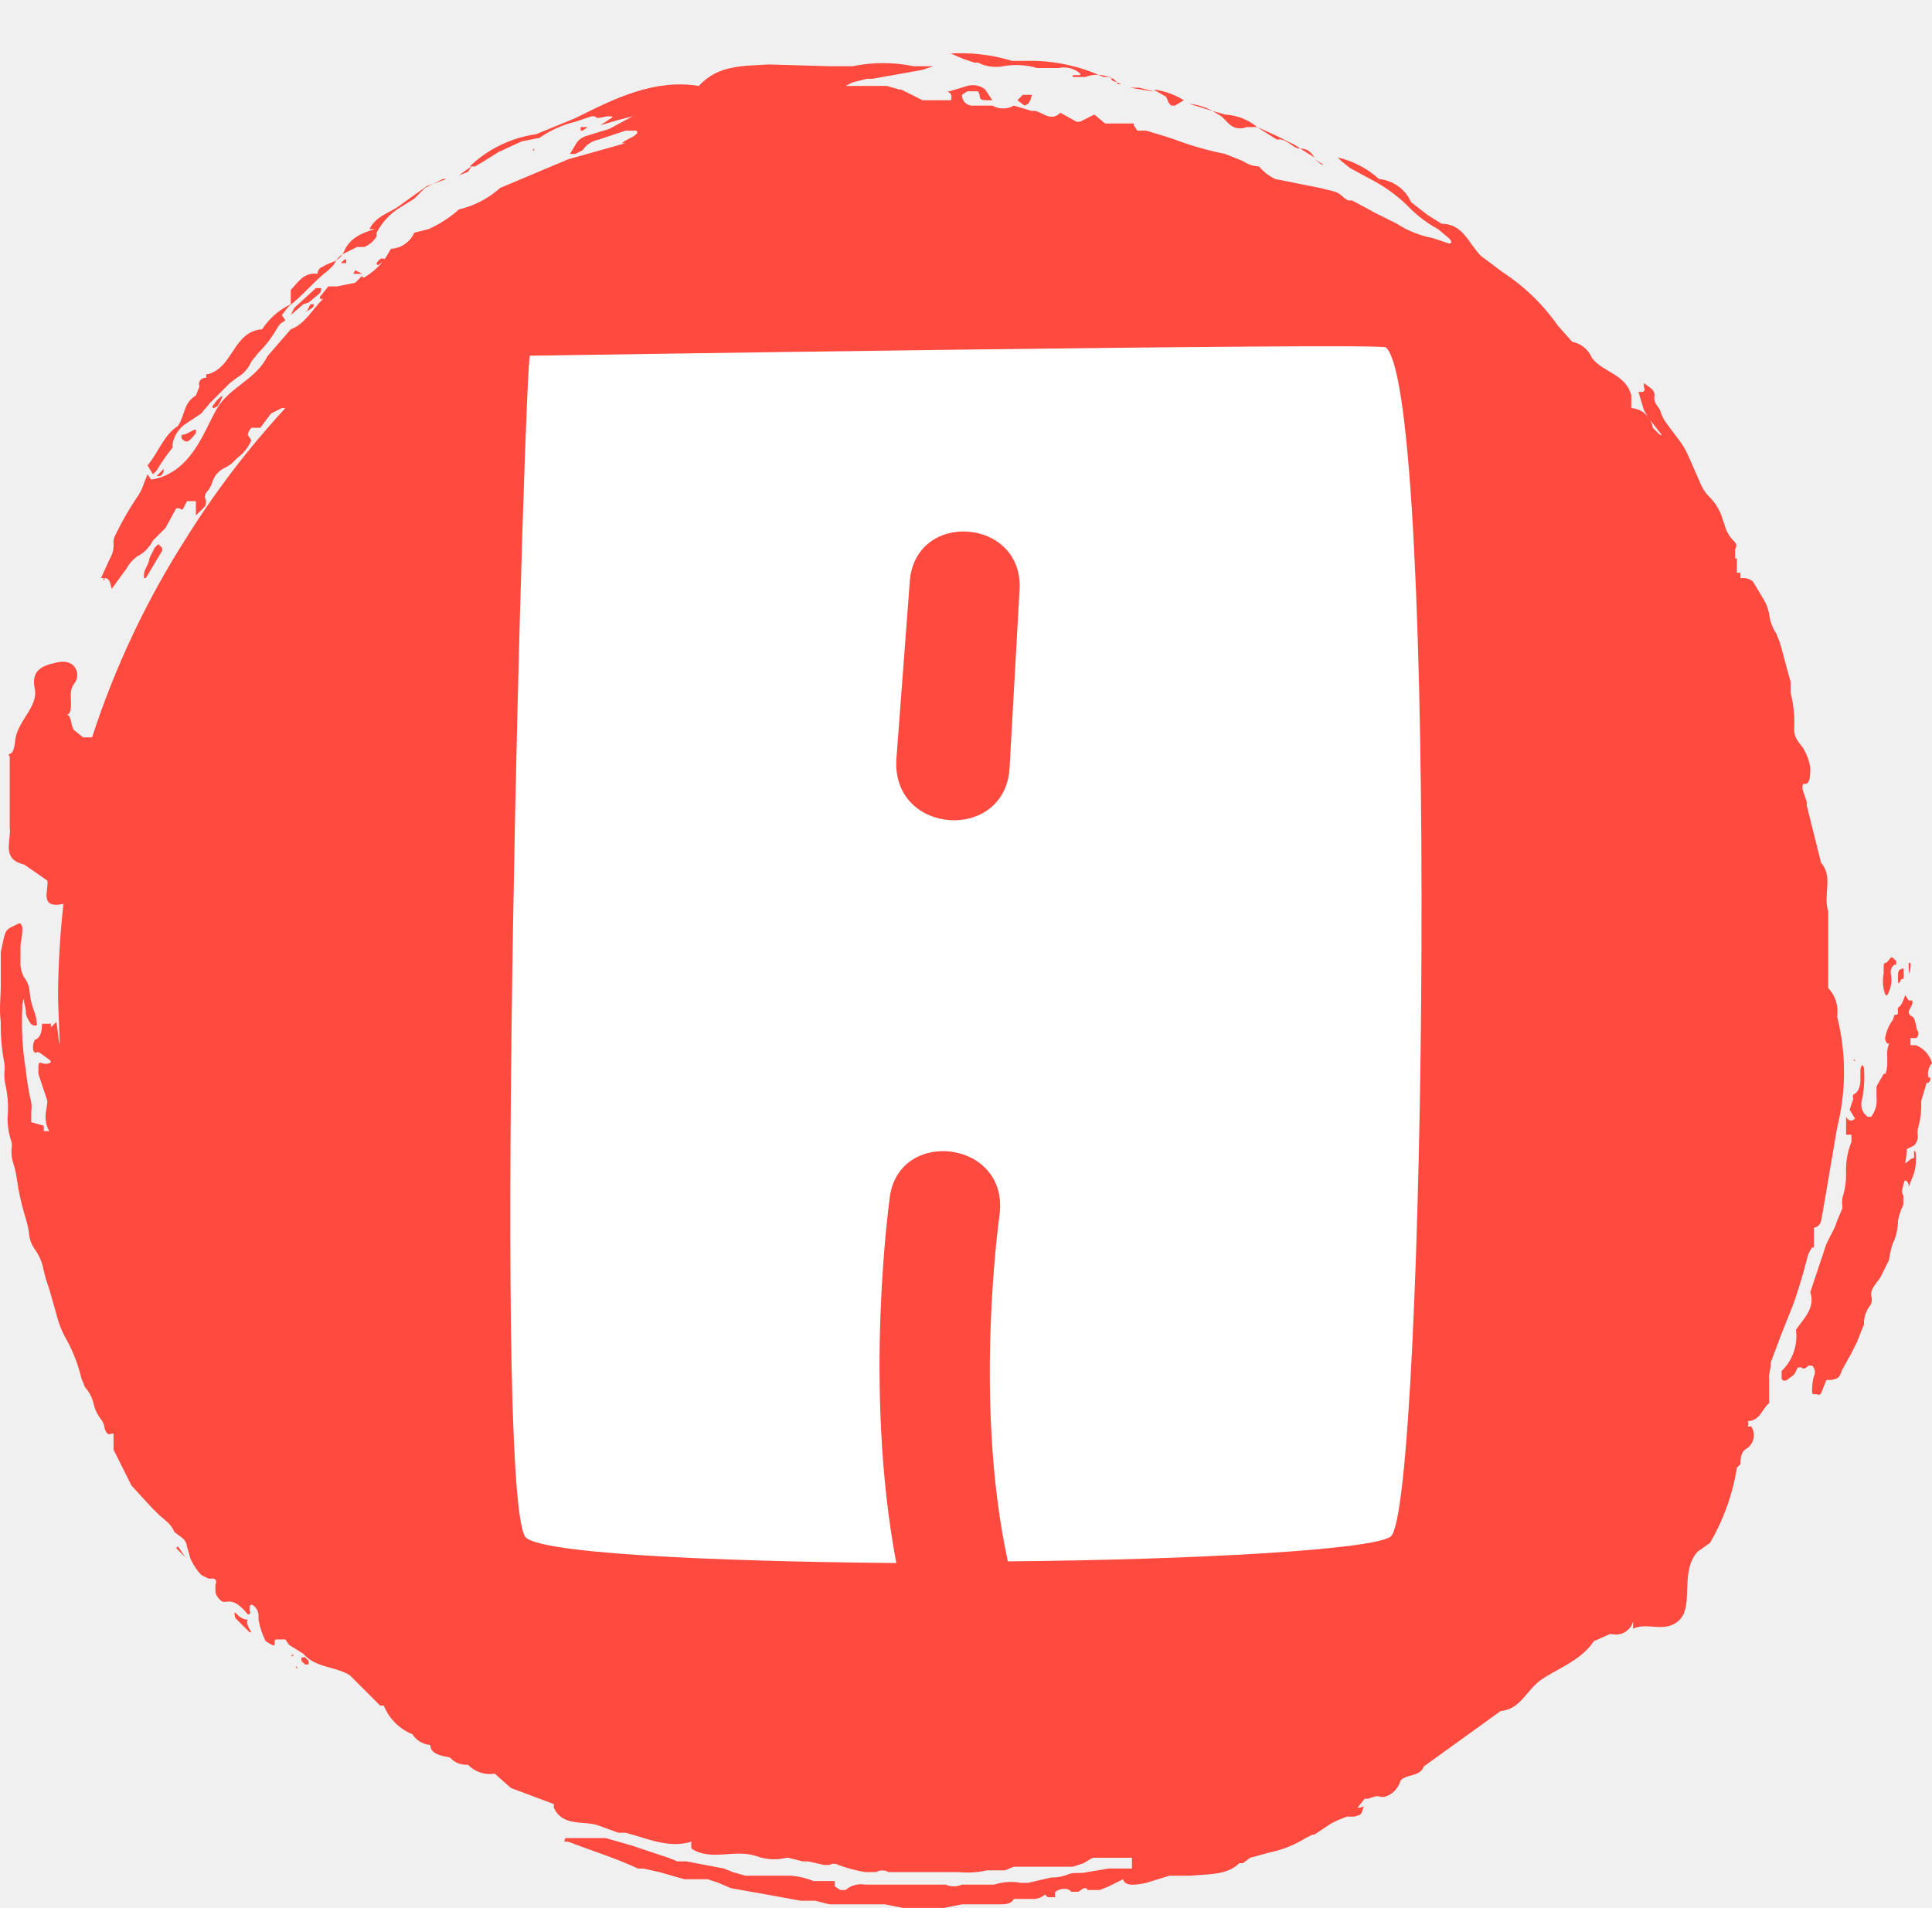
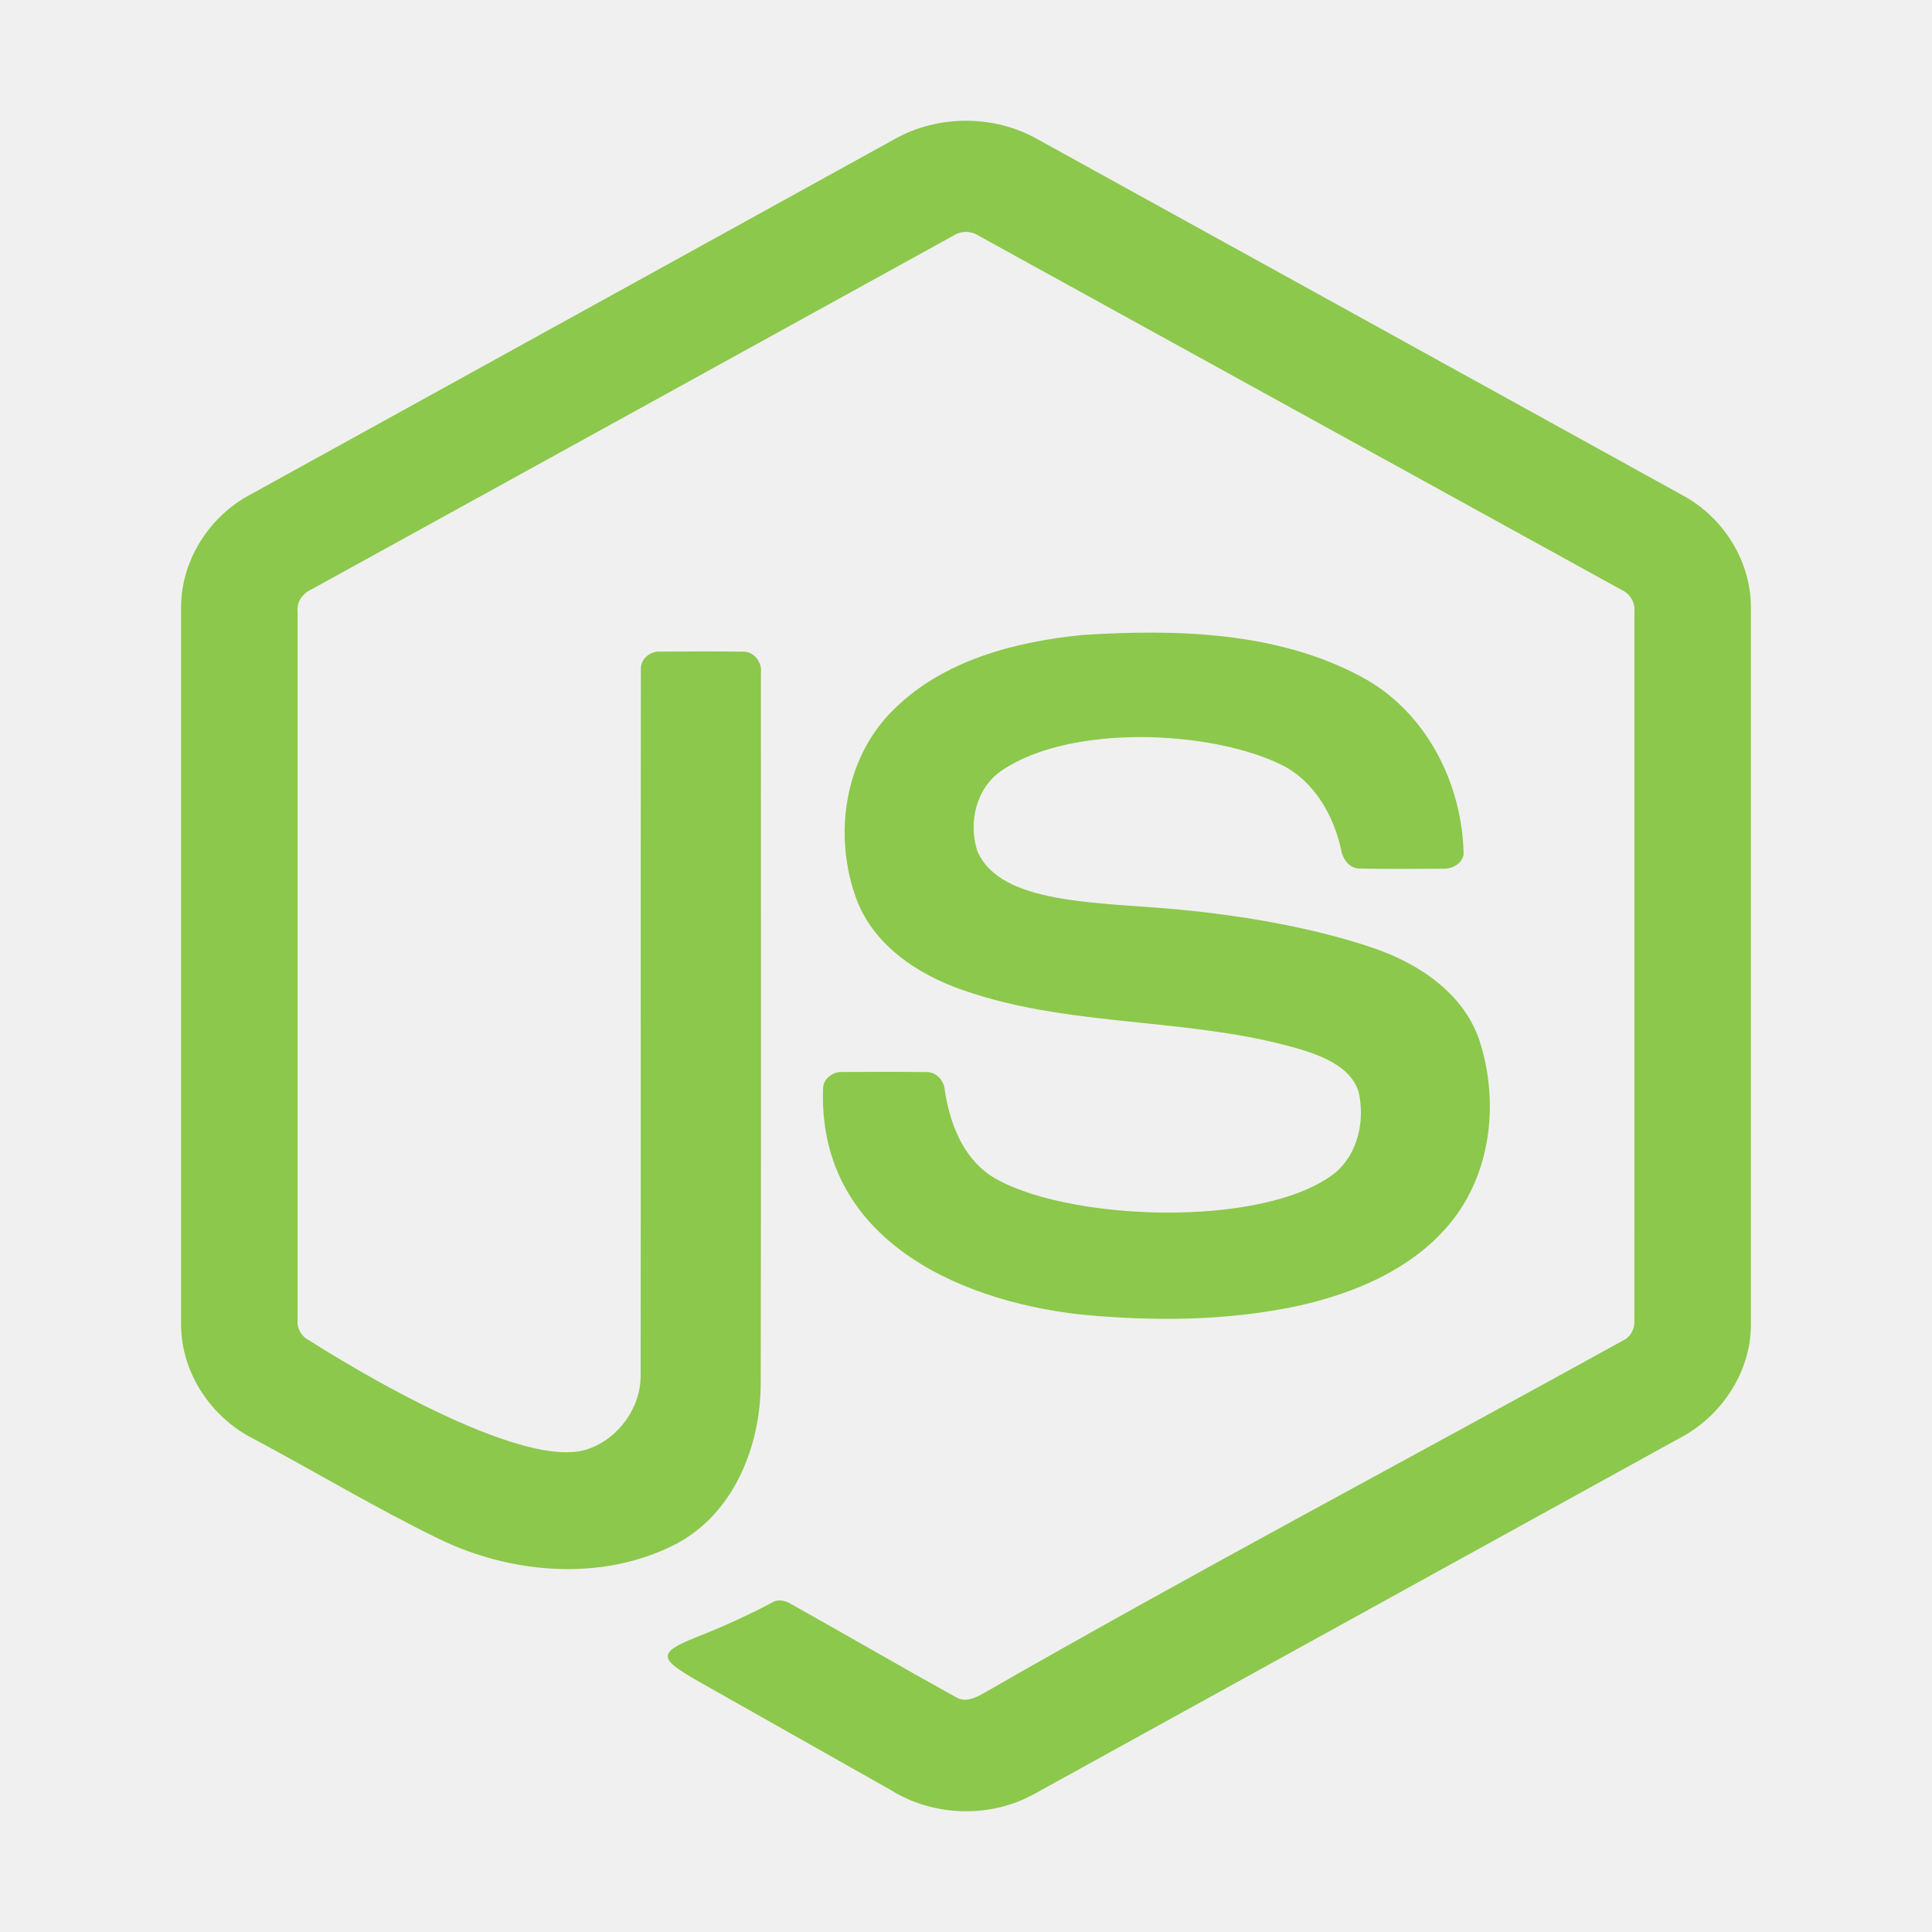
- <svg xmlns="http://www.w3.org/2000/svg" width="308.761" height="304.916" viewBox="0 0 106.008 104.687" class="css-1j8o68f" version="1.1" id="svg23">
-   <defs id="SvgjsDefs2684" />
-   <g id="SvgjsG2685" featurekey="rootContainer" transform="matrix(0.9820593,0,0,0.9820593,-0.05456052,0)" fill="#ff4a3f">
-     <g id="g17">
-       <path d="M19.8 15.3h.5l-.4-.2zm.5.1zm.8-.7c0 .1 0 .1.1.1l.4-.3c-.2-.1-.3-.1-.5.2zm.4-.2zm-4.1 2.3zm-.2.6l.3-.2c.1-.1.1-.2.1-.2h-.2l-.2.4c-.1-.1-.1 0 0 0zm2.2-2.9h-.1l-.2.2h.3zm-2.1 2.4l.6-.5c.1-.1.1-.2.1-.3h-.3l-1.2 1.1-.2.4.7-.6zm-1.1.8z" id="path3" />
-       <path d="M9.7 25v-.2a1.7 1.7 0 0 1 .7-1.1l.9-.6.5-.6.7-.7.4-.4.4-.3a1.9 1.9 0 0 0 .8-.9l.4-.5a5.9 5.9 0 0 0 1-1.3l.2-.3.3-.2-.2-.3.4-.5c.8-.6 1.4-1.4 2.2-2l.3-.3a1.4 1.4 0 0 1 .5-.6l.8-.4h.4a1.4 1.4 0 0 0 .7-.6V13a3.5 3.5 0 0 1 1.3-1.4l.8-.5.2-.2.4-.4 1-.5h.2l-1.1.4-1.4 1c-.6.5-1.4.6-1.8 1.4h.3c-.7.2-1.4.5-1.7 1.2s-.8.6-1.2.9a.4.4 0 0 0-.3.4c-.8-.1-1.1.5-1.5.9v.8a3.9 3.9 0 0 0-1.6 1.4c-1.6.1-1.6 2.1-3 2.5h-.1a.2.2 0 0 0 0 .2c-.3 0-.5.2-.4.5l-.2.5c-.7.4-.6 1.1-1 1.7-.8.5-1.1 1.5-1.7 2.2l.3.5.2-.2a11.6 11.6 0 0 1 .9-1.3zM53.9 3.3l.6.2h.2a2.2 2.2 0 0 0 1.4.2 4.1 4.1 0 0 1 1.9.1h1.2a1.4 1.4 0 0 1 1.2.3.1.1 0 0 1 0 .1H60a.1.1 0 0 0 0 .1h.7a1.8 1.8 0 0 1 1.3 0c.2 0 .1.1.2.2l.5.2h-.2c-.2-.4-.5-.4-.8-.4a9.7 9.7 0 0 0-4.3-.9h-.8A9.8 9.8 0 0 0 53 3h.2zm7.3 3.1zM50.3 4.7zm10.9 1.7h.2-.2zM19 14.7zm32.1-10zm17.6 2.2a.9.9 0 0 0 1 .2h.6a3.1 3.1 0 0 0-1.8-.7l-.7-.2.5.3zm-3.4-1.3c0 .1.1.2.2.3h.2l.5-.3a4.2 4.2 0 0 0-1.7-.6l.7.4zm7.4 2.7l.8.5c-.2-.3-.4-.5-.8-.5z" id="path5" />
-       <path d="M99 76.1l.6-1.6.6-1.5c.2-.5.6-1.8.8-2.6a1.7 1.7 0 0 1 .3-.7h.1v-1.1c.5-.1.4-.6.5-.9l.8-4.7a12.7 12.7 0 0 0 0-6.2 1.9 1.9 0 0 0-.5-1.6v-4.3c-.3-.9.3-1.9-.4-2.7L101 45a.4.4 0 0 0 0-.2l-.2-.6a.5.5 0 0 1 0-.4h.1c.3 0 .3-.5.3-.9a3 3 0 0 0-.4-1.1l-.3-.4a1.1 1.1 0 0 1-.2-.7 6.7 6.7 0 0 0-.2-2v-.6c-.2-.7-.4-1.5-.6-2.2l-.2-.5a2.5 2.5 0 0 1-.4-1.1 2.5 2.5 0 0 0-.3-.8l-.6-1a.8.8 0 0 0-.6-.2h-.1V32h-.2v-.8H97V31a.4.4 0 0 0 0-.1v-.2c.1-.2.1-.3-.1-.5a1.8 1.8 0 0 1-.4-.6l-.2-.6a2.9 2.9 0 0 0-.7-1.2 2.2 2.2 0 0 1-.5-.7l-.7-1.6a4.3 4.3 0 0 0-.6-1l-.6-.8a2.4 2.4 0 0 1-.4-.8l-.2-.3a.6.6 0 0 1-.1-.5.5.5 0 0 0-.2-.4l-.4-.3v.2c.1.2 0 .3-.1.3h-.2l.3 1 .3.5.7.9h-.1l-.2-.2-.2-.2a1.3 1.3 0 0 0-1.2-1.1v-.7c-.3-1.2-1.6-1.3-2.2-2.1a1.5 1.5 0 0 0-1.1-.9l-.8-.9a11.3 11.3 0 0 0-3.1-3l-.8-.6-.4-.3c-.7-.7-1-1.8-2.2-1.8l-.8-.5-.9-.7a2.2 2.2 0 0 0-1.8-1.3 5.1 5.1 0 0 0-2.3-1.2l.2.2.5.4 1.3.7a8.5 8.5 0 0 1 2.1 1.6 6.8 6.8 0 0 0 1.5 1.1l.6.5c.1.1.2.2.1.3H81l-.9-.3a5.6 5.6 0 0 1-2-.8l-1.2-.6-1.3-.7h-.2c-.3-.1-.4-.4-.8-.5l-.8-.2-2.5-.5a2.6 2.6 0 0 1-.9-.7 1.7 1.7 0 0 1-.9-.3l-1-.4a18.1 18.1 0 0 1-2.8-.8l-.6-.2-1-.3h-.5l-.2-.3v-.1h-1.6l-.6-.5-.4.2-.4.2h-.2l-.9-.5c-.6.6-1.1-.2-1.6-.1l-1-.3a1.2 1.2 0 0 1-1.2 0h-1.2a.6.6 0 0 1-.5-.6l.3-.2h.6a.7.7 0 0 1 .1.3c0 .2.2.2.5.2h.2l-.4-.6a1.1 1.1 0 0 0-1-.2l-1 .3H53c.3.2.2.3.2.5h-1.6l-.4-.2-.8-.4h-.1l-.7-.2h-2.3l.4-.2.8-.2h.3l1.7-.3 1.1-.2.6-.2h-1.1a8.4 8.4 0 0 0-3.4 0h-1.3L43 3.6c-1.4.1-2.8 0-3.9 1.2-2.5-.4-4.7.7-6.9 1.8l-2.2.9a6.7 6.7 0 0 0-3.7 1.8h.3l.5-.3.8-.5 1.3-.6 1-.2a6 6 0 0 1 2-.9l.9-.3h.2c.1.2.5 0 .7 0h.2c.1 0 .1.1 0 .1l-.6.4 1-.3.8-.2-1.3.7-1.3.4a1 1 0 0 0-.6.5l-.3.5h.3l.4-.2a1.4 1.4 0 0 1 .9-.6l1.5-.5h.5a.1.1 0 0 1 .1.2c-.2.2-.6.3-.8.5h.2l-3.2.9-3.8 1.6a5.2 5.2 0 0 1-2.3 1.2 6.6 6.6 0 0 1-1.7 1.1l-.8.2a1.5 1.5 0 0 1-1.3.9l-.3.5a3.7 3.7 0 0 1-1.2 1.1h-.1v-.1l-.2.2-.2.2-1 .2h-.5l-.4.5c-.1.1-.1.2 0 .2h.1c-.6.6-1 1.4-1.8 1.7L15 19.9c-.6 1.2-1.8 1.6-2.6 2.6s-1.4 3.9-3.9 4.3l-.2-.3-.2.5a2.7 2.7 0 0 1-.4.8 16.9 16.9 0 0 0-1.2 2.1.8.8 0 0 0-.1.5 1.4 1.4 0 0 1-.2.8l-.5 1.1h.2c.3 0 .3.3.4.6l.8-1.1a2.2 2.2 0 0 1 .6-.7 2 2 0 0 0 .9-.9l.3-.3.4-.4.6-1.1h.2c.1.1.1.1.2 0l.2-.4h.5v.8l.5-.5a.5.5 0 0 0 0-.5.4.4 0 0 1 .1-.3 1.5 1.5 0 0 0 .3-.5 1.3 1.3 0 0 1 .8-.9l.3-.2.3-.3a2.4 2.4 0 0 0 .8-1l-.2-.3c0-.1.1-.3.2-.4h.5l.6-.8.6-.3h.2a48.8 48.8 0 0 0-5.5 7.2h-.1.1a48.4 48.4 0 0 0-5.3 11.2h-.5l-.5-.4c-.2-.2-.1-.7-.4-.9h.1c.3-.5-.1-1.2.3-1.7s.1-1.4-.9-1.2-1.5.5-1.3 1.5-1 1.8-1.1 2.9-.5.5-.3.9v3.9c.1.8-.5 1.8.8 2.1l1.3.9c.1.5-.5 1.6.9 1.3a49.2 49.2 0 0 0-.3 5c0 1.1.1 2.2.1 3.3v-.4c-.1-.4-.1-.8-.2-1.3l-.3.3v-.2h-.5c0 .5-.1.8-.4.9a.9.9 0 0 0-.1.5c0 .1.1.3.2.2s.4.2.7.4-.2.3-.4.2-.2.1-.2.3v.3l.5 1.5c0 .3-.1.6-.1.9a1.7 1.7 0 0 0 .2.8h-.3v-.3l-.7-.2v-.6a1.5 1.5 0 0 0 0-.5 14.6 14.6 0 0 1-.3-1.8 16.6 16.6 0 0 1-.2-3.5.9.9 0 0 1 .1-.5v.2a2.9 2.9 0 0 1 .1.5.8.8 0 0 0 .1.4c.1.2.2.4.4.4s.1-.1.1-.2a2.1 2.1 0 0 0-.1-.5 4.2 4.2 0 0 1-.3-1.3 1.5 1.5 0 0 0-.3-.7 1.6 1.6 0 0 1-.2-.9v-.8c0-.3.1-.6.1-.9a.5.5 0 0 0-.1-.4h-.1c-.8.4-.7.2-1 1.6V55c0 .7-.1 1.4 0 2.1a10.8 10.8 0 0 0 .2 2.3 1.8 1.8 0 0 1 0 .5 3.1 3.1 0 0 0 .1.9 5.9 5.9 0 0 1 .1 1.3 3.9 3.9 0 0 0 .2 1.7 1.2 1.2 0 0 1 0 .4 2.1 2.1 0 0 0 .1.8 4.9 4.9 0 0 1 .2.9 14 14 0 0 0 .5 2.2 5 5 0 0 1 .2 1 1.7 1.7 0 0 0 .3.7 2.9 2.9 0 0 1 .5 1.2 8.5 8.5 0 0 0 .3 1l.4 1.4a5.4 5.4 0 0 0 .6 1.5 8.5 8.5 0 0 1 .8 2.1l.2.5a2.1 2.1 0 0 1 .5 1 2.1 2.1 0 0 0 .4.8 1 1 0 0 1 .2.5c.1.3.2.4.4.3h.1v.9l.5 1 .5 1 1.1 1.2.4.4c.3.3.7.5.9 1l.4.3a.7.7 0 0 1 .3.5l.2.7a3.3 3.3 0 0 0 .6.9l.4.2h.3a.2.2 0 0 1 .1.3 2.5 2.5 0 0 0 0 .5.9.9 0 0 0 .4.5h.2c.4-.1.8.2 1.2.7h.1c0-.1.1-.1 0-.2v-.2c0-.1.1-.2.2-.1a.7.7 0 0 1 .3.6v.2a4.3 4.3 0 0 0 .4 1.2c.5.3.5.3.5.1s0-.2.2-.2h.4l.2.3.8.5c.7.8 1.8.7 2.6 1.2l1.7 1.7h.2a2.9 2.9 0 0 0 1.6 1.6 1.3 1.3 0 0 0 1 .6c0 .5.6.6 1.1.7a1.2 1.2 0 0 0 .8.4h.2a1.7 1.7 0 0 0 1.5.5l.9.8 2.4.9v.2c.5 1.1 1.7.7 2.5 1l1.1.4h.4c1.2.3 2.4.9 3.7.5a.7.7 0 0 0 0 .4c1.1.7 2.4 0 3.6.4a2.9 2.9 0 0 0 1.7.1h.1l.8.2h.3l.9.2h.3a.5.5 0 0 1 .5 0 7.9 7.9 0 0 0 1.5.4h.6a.7.7 0 0 1 .7 0h3.9a5 5 0 0 0 1.6-.1h1l.5-.2H60l.6-.2.5-.3h2.2v.6H62l-1.2.2c-.4.1-.7 0-1 .1a2.4 2.4 0 0 1-1 .2l-1.3.3h-.4a3.1 3.1 0 0 0-1.5.1h-1.8a1.1 1.1 0 0 1-.9 0h-4.5a1.3 1.3 0 0 0-1.1.3H47l-.3-.2v-.3h-1.2a4.1 4.1 0 0 0-1.3-.3h-2.5l-.7-.2-.5-.2-2.1-.4h-.5l-.5-.2-2.1-.7-1.4-.4h-2.2c-.1 0-.1.1-.1.2h.2c1.3.5 2.6.9 3.9 1.5h.3l.9.2 1.4.4h1.3l.6.2.7.3 1.7.3 1.1.2 1.1.2h.8l.8.2h3.1l1 .2h2.3l1-.2H56c.4 0 .6-.1.7-.3h1a1 1 0 0 0 .8-.3c-.1.1 0 .1.1.2h.4v-.2c0-.1 0-.1.2-.2s.6-.1.7.1h.4l.3-.2c.2 0 .2 0 .2.1h.7l.5-.2.8-.4c.1.3.4.4 1.3.2l1.3-.4h1.2c.9-.1 2 0 2.7-.7h.2l.4-.3 1.1-.3a6.1 6.1 0 0 0 2-.8l.4-.2h.1l.9-.6.4-.2.5-.2h.4c.4-.1.4-.1.5-.4s0-.1-.2-.1h-.1l.4-.5h.2c.3-.1.5-.2.7-.1h.2a1.3 1.3 0 0 0 .9-.9c.3-.4 1.1-.2 1.3-.8l4.3-3.1c1.1-.1 1.4-1.1 2.2-1.7s2.3-1.1 3-2.2l.9-.4h.1a1 1 0 0 0 1.2-.7v.4c.8-.4 1.8.3 2.6-.5s0-2.7 1-3.8l.7-.5a12.1 12.1 0 0 0 1.5-4.2l.2-.2c0-.3 0-.7.4-.9a.9.9 0 0 0 .2-1.2h-.2a.3.3 0 0 0 0-.3c.7 0 .8-.7 1.2-1V77a.5.5 0 0 1 0-.2 3.8 3.8 0 0 0 .1-.7zM5.9 32.2z" id="path7" />
-       <path d="M26.4 9.3l-.3.2-.4.3.5-.2zm6.1-2h.1l.3-.2h-.4zm-2.6 1l-.1.1h.1v-.1zm-1.5 1.4zm1.3-.2zm-6.3 3.1zM9.2 26.2l-.4.4H9a.4.4 0 0 0 .2-.4zm3-3.5a2.1 2.1 0 0 0 .3-.6 1.5 1.5 0 0 0-.5.5c-.1.1-.1.2 0 .2zM11 24.2V24c-.2 0-.5.3-.8.3v.2c.3.3.4.2.8-.3zm3 66.2zM73.9 9.2h.1l-.5-.3zm-2.5-1.4c.5-.1.8.4 1.2.5h.1l-.3-.2-1-.5-1.1-.5.3.2zM52.8 3.1zm11.7 2h-.1l-1.2-.2h.5zm2 .7l1.3.4a3.3 3.3 0 0 0-1.3-.4zm-9 0a1 1 0 0 0 .2-.5h-.5l-.3.3.4.3zm9 1.6zM49.9 4.2zm2.9.7zM48.5 4zm13.8 2.1a.5.5 0 0 0 0 .1zm44.8 52.3h-.3V58h.3c.1 0 .2-.3.1-.4s-.1-.7-.3-.8a.3.3 0 0 1-.2-.3l.2-.4a.4.4 0 0 0 0-.2h-.2l-.2-.3c-.1.3-.2.6-.4.7a.5.5 0 0 0 0 .2c0 .1 0 .2-.1.2h-.1a1.1 1.1 0 0 1-.1.3 2.3 2.3 0 0 0-.4.9.4.4 0 0 0 .1.4h.1a1.7 1.7 0 0 0-.1.8v.4a1.8 1.8 0 0 1-.1.5h-.1l-.4.7v.6a1.5 1.5 0 0 1-.3 1.1h-.2l-.2-.2a.9.9 0 0 1-.1-.8 6.5 6.5 0 0 0 .1-1.7c0-.1-.1-.2-.1-.2a.5.5 0 0 0-.1.3v.6c0 .2-.1.6-.3.7s-.1.2-.1.3l-.2.6.3.5c-.2.2-.4.1-.5-.1v1h.3v.4a4.2 4.2 0 0 0-.3 1.4 3.3 3.3 0 0 0 0 .4 4 4 0 0 1-.2 1.3 2 2 0 0 0 0 .6l-.3.7a3.2 3.2 0 0 1-.3.7l-.3.6-.9 2.7c.3.9-.4 1.5-.8 2.1a2.7 2.7 0 0 1-.8 2.3v.4c0 .1.1.2.3.1l.4-.3.2-.4h.2c.1.1.2.1.4-.1h.2a.5.5 0 0 1 .1.6 2.9 2.9 0 0 0-.1.8c0 .1 0 .2.1.2h.2c.1.1.2 0 .3-.3l.2-.5h.3c.4-.1.4-.1.6-.6l.5-.9.3-.6.4-1a1.6 1.6 0 0 1 .3-1 .6.6 0 0 0 .1-.6c0-.2 0-.3.2-.6l.3-.4.5-1a4.7 4.7 0 0 1 .2-.9 3 3 0 0 0 .3-1.3 3.8 3.8 0 0 1 .3-.9v-.5c-.1-.2-.1-.2 0-.6s.1-.2.2-.2a.4.4 0 0 1 .1.3l.2-.5a2.3 2.3 0 0 0 .2-.9v-.3c0-.1 0-.3-.1-.3v.4c-.2 0-.3.2-.5.3a6.4 6.4 0 0 0 .1-.8l.4-.2a.7.7 0 0 0 .2-.6 1.4 1.4 0 0 1 0-.3 4.8 4.8 0 0 0 .2-1.4v-.2l.3-1h.1a.3.3 0 0 0 .1-.3h-.1a.9.9 0 0 1 .2-.8 1.5 1.5 0 0 0-.9-1zm-1.2 7.8zm-.2-9.9zm0 0zM9.1 30.8a.3.3 0 0 0 0-.2l-.2-.2-.2.2-.3.6c0 .3-.3.6-.3.9v.2h.1zm96.3 24.8h.1a1.7 1.7 0 0 0 .2-1.2.5.5 0 0 1 .2-.5h.1v-.2l-.2-.2h-.1c-.1.1-.2.3-.3.3s-.1.1-.1.3v.3a2.2 2.2 0 0 0 .1 1.2zM13.2 90.1c-.1 0 0 .2 0 .3l.8.8h.1c-.2-.3-.3-.6-.2-.7a.9.9 0 0 1-.5-.2zm.8.3zm92.3-35.7h.1a2 2 0 0 0 0-.6c-.3.1-.3.1-.3.6s.1.1.2 0z" id="path9" />
-       <path d="M106.7 62a.6.6 0 0 0 .1-.5c0-.1-.1-.2-.1-.1h-.2v.2c0 .4.1.5.2.4zm.1-8.2h-.1v.6a1 1 0 0 0 .1-.6zM17.1 92.6h-.2v.2l.2.2h.2v-.2zm86.6-33.3c0-.1 0-.1-.1-.1zM9.9 86.5l.5.5-.4-.6z" id="path11" />
-       <circle cx="10.5" cy="87.1" transform="rotate(-24.8 10.4 87.159)" id="circle13" />
-       <path d="M9.7 30.1h-.1v.2-.2h.1zm83.2-6.6l-.2-.3h-.1zm-14.7 77.1zM5.9 32.2zm-.1.2a.3.3 0 0 0 .1-.2v.2zm1.9-4.9zM61.5 2.4zm42.8 58.2v.1-.1zM16.4 92.5h-.1c.1.1.2 0 .1-.1zm.2.7h.1l-.1-.1v.1zm73.9-71.3zm15.2 34.4zM14.6 91.7zm92.1-37zm-.8 11.4zM34.6 0z" id="path15" />
-     </g>
-   </g>
-   <g id="SvgjsG2686" featurekey="nameFeature-0" transform="matrix(2.284354,0,0,2.284354,27.98006,-5.60952)" fill="#ffffff">
-     <path d="M9.6 16.48 l-0.32 4.24 c-0.08 1.8 2.6 1.96 2.72 0.2 l0.24 -4.28 c0.12 -1.76 -2.56 -1.96 -2.64 -0.16 z M0.48 11 l0 0 c0.04 0 20.48 -0.32 20.56 -0.2 c1.28 1.12 0.96 27.8 0.12 28.56 c-0.4 0.32 -4.64 0.56 -9.2 0.6 c-0.84 -3.84 -0.2 -8.32 -0.2 -8.32 c0.24 -1.8 -2.44 -2.12 -2.64 -0.4 c0 0.04 -0.64 4.52 0.16 8.76 c-4.56 -0.04 -8.68 -0.24 -8.92 -0.64 c-0.8 -1.44 0 -28.28 0.12 -28.36 z" id="path20" />
-   </g>
+ <svg xmlns="http://www.w3.org/2000/svg" width="800px" height="800px" viewBox="0 0 32 32" fill="none">
+   <path d="M17.172 2.299C16.463 1.9 15.537 1.901 14.827 2.299C11.269 4.262 7.711 6.226 4.152 8.189C3.46 8.553 2.993 9.297 3 10.069V21.933C2.995 22.72 3.486 23.471 4.197 23.83C5.219 24.374 6.212 24.973 7.252 25.48C8.455 26.071 9.958 26.201 11.175 25.585C12.163 25.075 12.602 23.939 12.6 22.896C12.608 18.981 12.602 15.065 12.603 11.15C12.627 10.976 12.496 10.79 12.306 10.794C11.852 10.787 11.396 10.79 10.942 10.793C10.77 10.776 10.602 10.919 10.615 11.092C10.609 14.982 10.616 18.873 10.611 22.764C10.621 23.302 10.258 23.82 9.739 24.001C8.541 24.421 5.122 22.201 5.122 22.201C4.997 22.143 4.917 22.007 4.929 21.872C4.929 17.958 4.93 14.043 4.929 10.13C4.912 9.972 5.009 9.83 5.154 9.765C8.7 7.813 12.245 5.857 15.791 3.903C15.914 3.821 16.086 3.821 16.209 3.904C19.755 5.857 23.3 7.812 26.847 9.764C26.993 9.828 27.086 9.973 27.071 10.13C27.07 14.043 27.072 17.958 27.07 21.871C27.08 22.01 27.009 22.144 26.879 22.205C23.366 24.146 19.813 26.025 16.331 28.023C16.18 28.11 16.008 28.209 15.837 28.113C14.922 27.606 14.017 27.08 13.105 26.569C13.006 26.507 12.879 26.48 12.776 26.55C12.367 26.765 11.982 26.94 11.512 27.126C10.852 27.387 10.958 27.494 11.553 27.84C12.62 28.444 13.689 29.046 14.756 29.65C15.459 30.089 16.402 30.12 17.128 29.715C20.686 27.754 24.244 25.79 27.803 23.829C28.511 23.468 29.005 22.72 29 21.933V10.069C29.007 9.313 28.558 8.582 27.886 8.213C24.316 6.239 20.744 4.271 17.172 2.299Z" fill="#8CC84B" />
+   <path d="M22.542 11.206C21.145 10.459 19.484 10.419 17.931 10.517C16.81 10.628 15.631 10.937 14.814 11.741C13.976 12.549 13.794 13.854 14.192 14.909C14.477 15.654 15.195 16.139 15.937 16.395C16.893 16.733 17.898 16.837 18.903 16.941C19.819 17.037 20.736 17.132 21.616 17.404C21.976 17.523 22.395 17.706 22.506 18.097C22.607 18.561 22.496 19.1 22.119 19.422C20.924 20.368 17.598 20.223 16.417 19.478C15.939 19.161 15.733 18.599 15.649 18.064C15.64 17.897 15.506 17.744 15.325 17.757C14.871 17.752 14.418 17.753 13.964 17.756C13.806 17.743 13.642 17.856 13.633 18.017C13.54 20.469 15.791 21.538 17.904 21.773C19.111 21.888 20.344 21.881 21.533 21.622C22.426 21.419 23.322 21.044 23.937 20.356C24.695 19.52 24.844 18.275 24.504 17.233C24.244 16.456 23.501 15.957 22.742 15.701C21.709 15.347 20.484 15.156 19.549 15.067C18.189 14.938 16.573 14.991 16.188 14.097C16.035 13.629 16.165 13.048 16.595 12.76C17.733 11.989 20.048 12.091 21.227 12.668C21.767 12.938 22.081 13.495 22.21 14.056C22.234 14.222 22.345 14.394 22.536 14.386C22.987 14.396 23.437 14.389 23.887 14.389C24.042 14.4 24.212 14.313 24.242 14.155C24.223 12.981 23.623 11.779 22.542 11.206Z" fill="#8CC84B" />
</svg>
